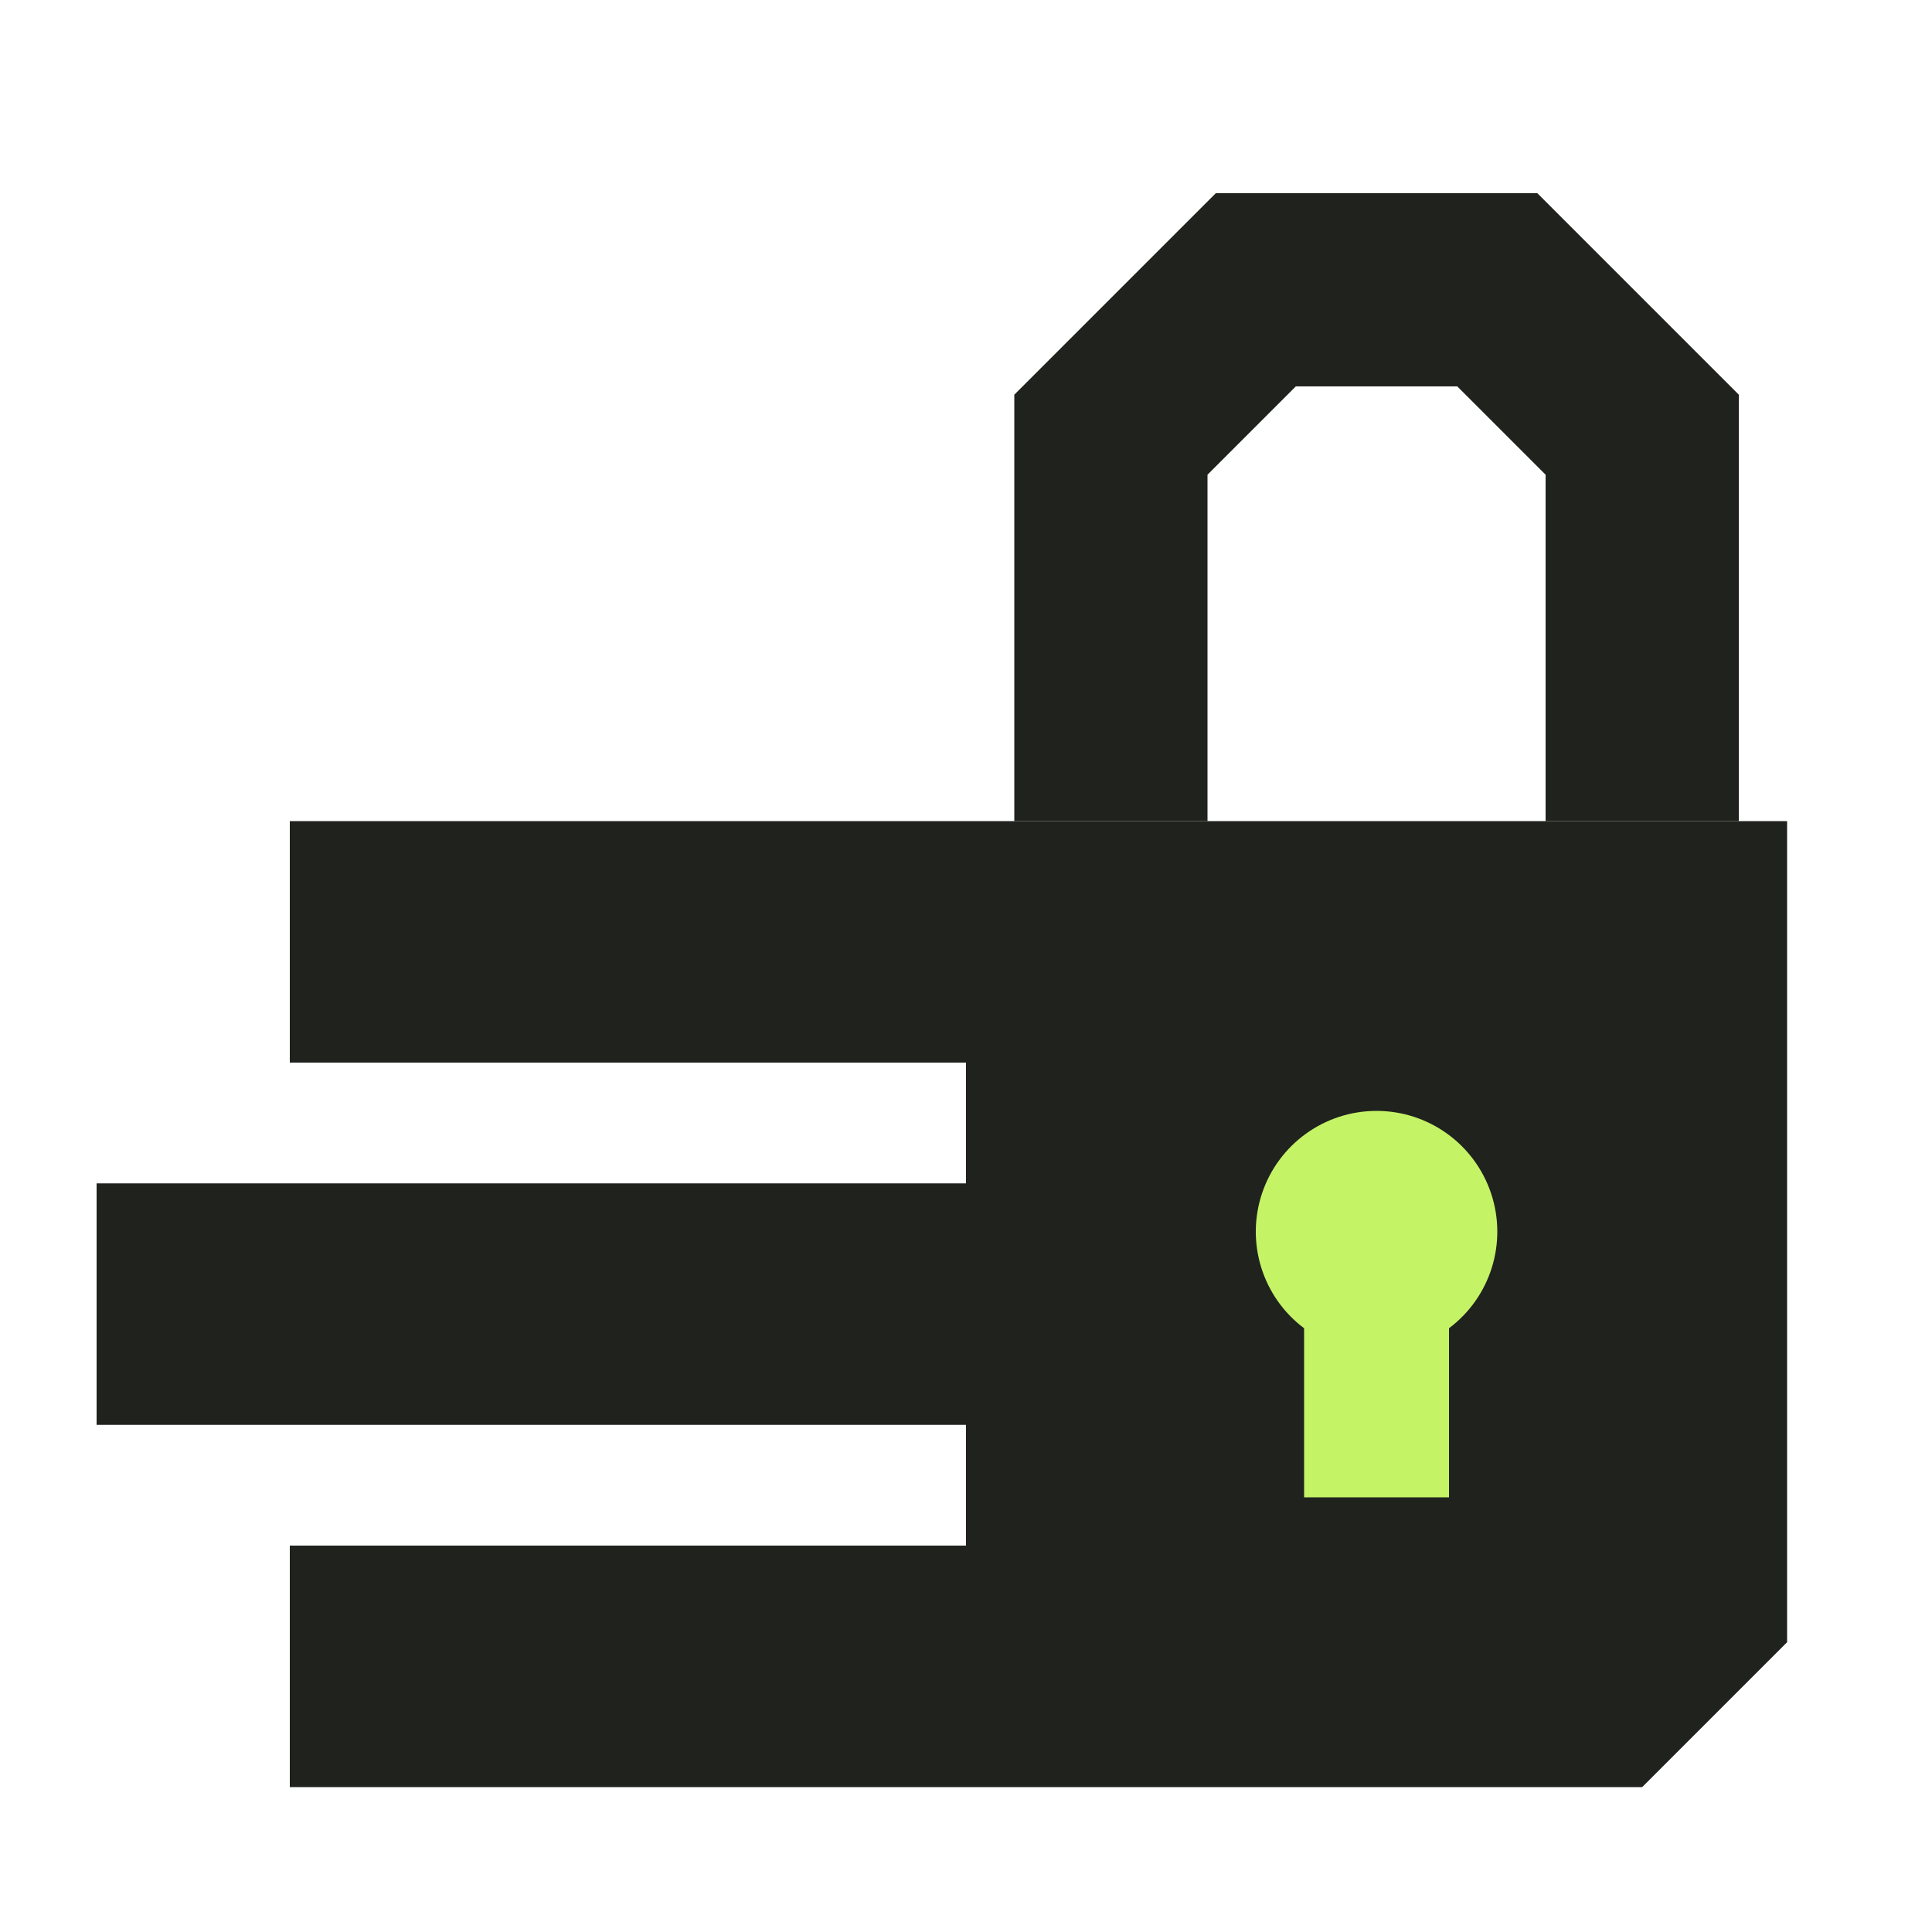
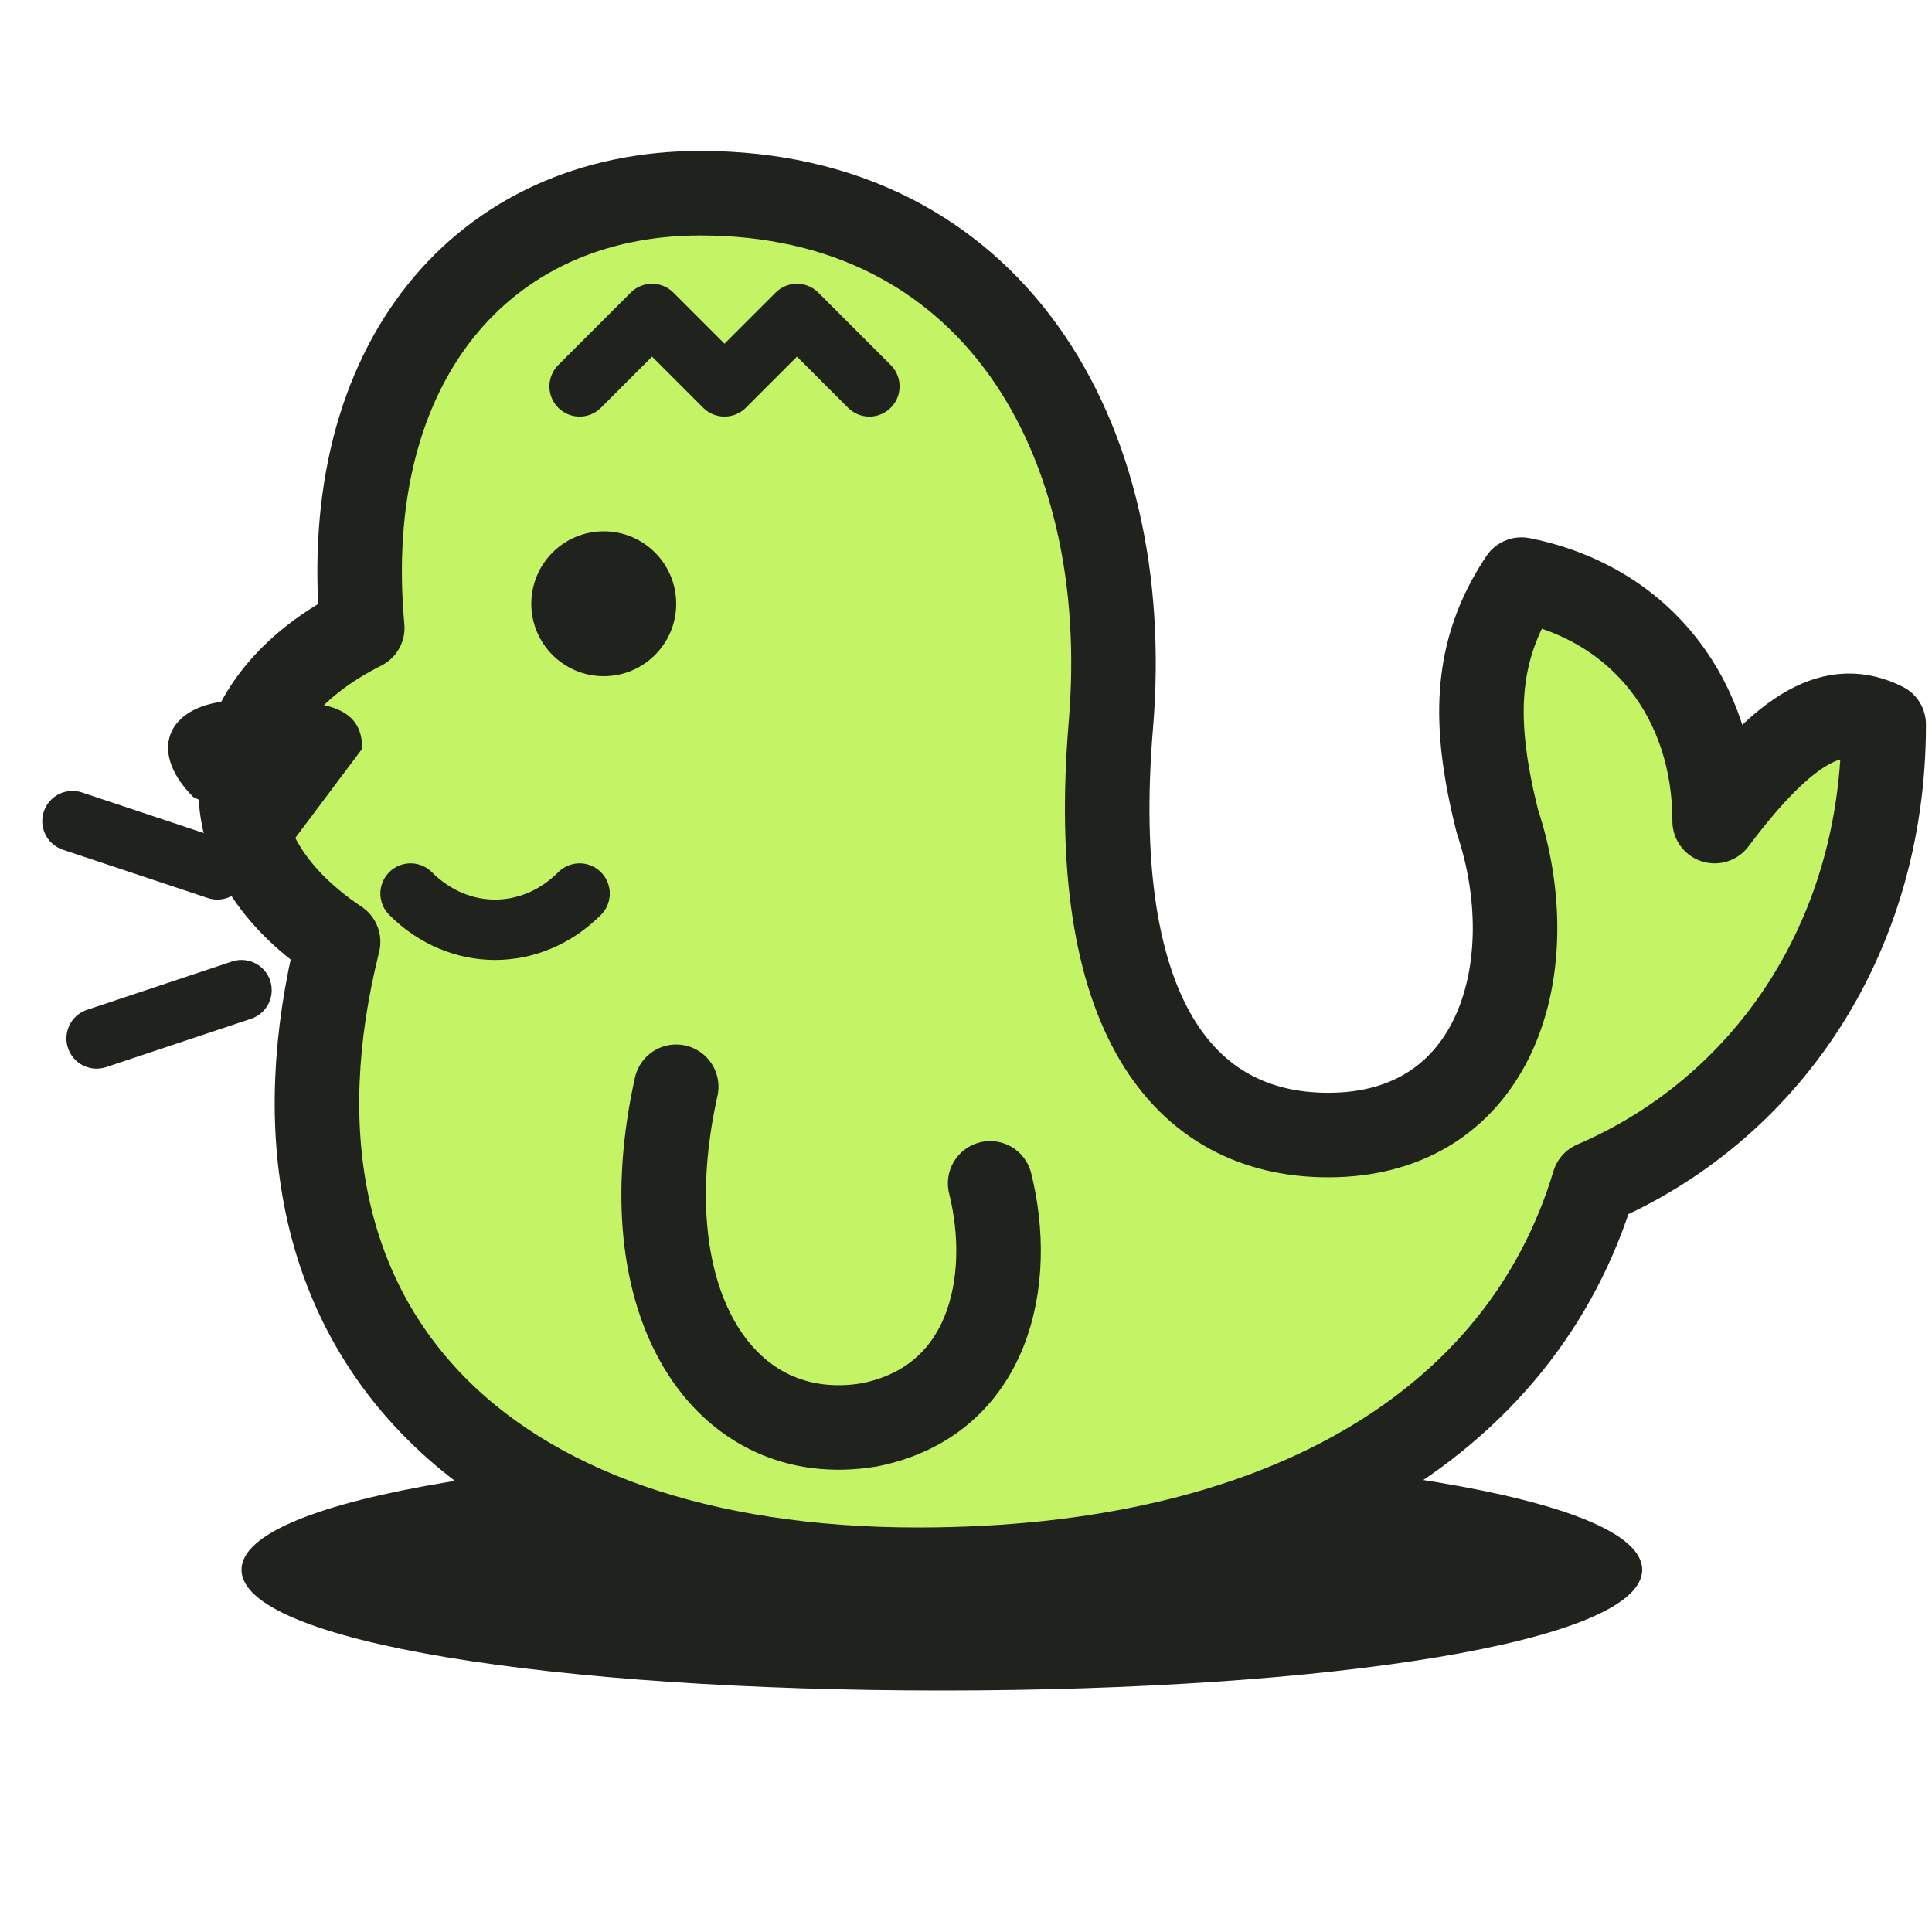
<svg xmlns="http://www.w3.org/2000/svg" viewBox="0 0 80 80">
-   <path d="M46 34V18L52 12H62L68 18V34" fill="none" stroke="#20221e" stroke-width="8" stroke-linejoin="miter" />
-   <path d="M12 34H74V68L68 74H12V64H40V59H4V49H40V44H12Z" fill="#20221e" />
-   <path d="M57 46a5 5 0 0 0-3 9v7h6v-7a5 5 0 0 0-3-9Z" fill="#c5f366" />
+   <g stroke="#20221e" stroke-width="3.5" stroke-linecap="round" stroke-linejoin="round">
+     <path fill="#20221e" stroke="none" d="M10 65c0-3 13-5 29-5s29 2 29 5-13 5-29 5-29-2-29-5Z" />
+     <path fill="#c5f366" d="M14 39C8 35 9 29 15 26c-1-11 5-18 14-18 12 0 18 10 17 22-1 12 3 17 9 17 7 0 9-7 7-13-1-4-1-7 1-10 5 1 8 5 8 10 3-4 5-5 7-4 0 9-5 16-12 19-3 10-13 16-28 16-18 0-28-10-24-26Z" />
+     <path fill="none" d="M28 45c-2 9 2 15 8 14 5-1 6-6 5-10" />
+     <path fill="none" stroke-width="2.5" d="m9 36-6-2m7 7-6 2" />
+   </g>
+   <circle cx="25" cy="25" r="3" fill="#20221e" />
+   <path fill="#20221e" d="M10 29c-3 0-4 2-2 4l4 2 3-4c0-2-2-2-5-2Z" />
+   <path fill="none" stroke="#20221e" stroke-width="2.5" stroke-linecap="round" d="M17 37c2 2 5 2 7 0" />
+   <path fill="none" stroke="#20221e" stroke-width="2.5" stroke-linecap="round" stroke-linejoin="round" d="m24 16 3-3 3 3 3-3 3 3" />
</svg>
